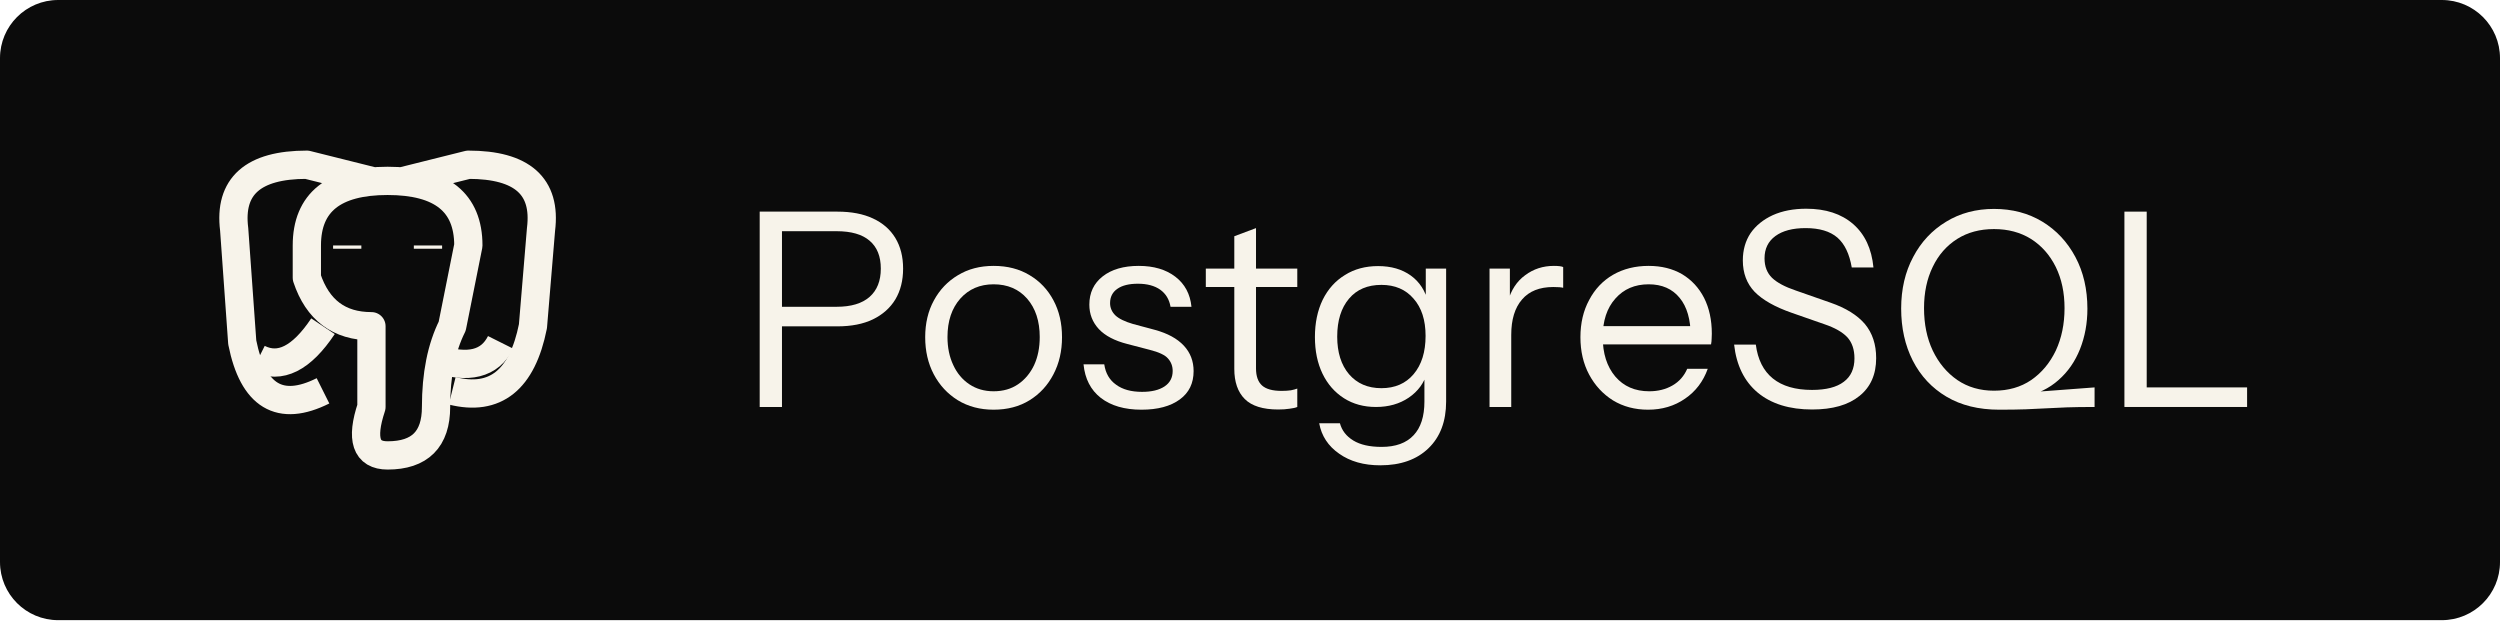
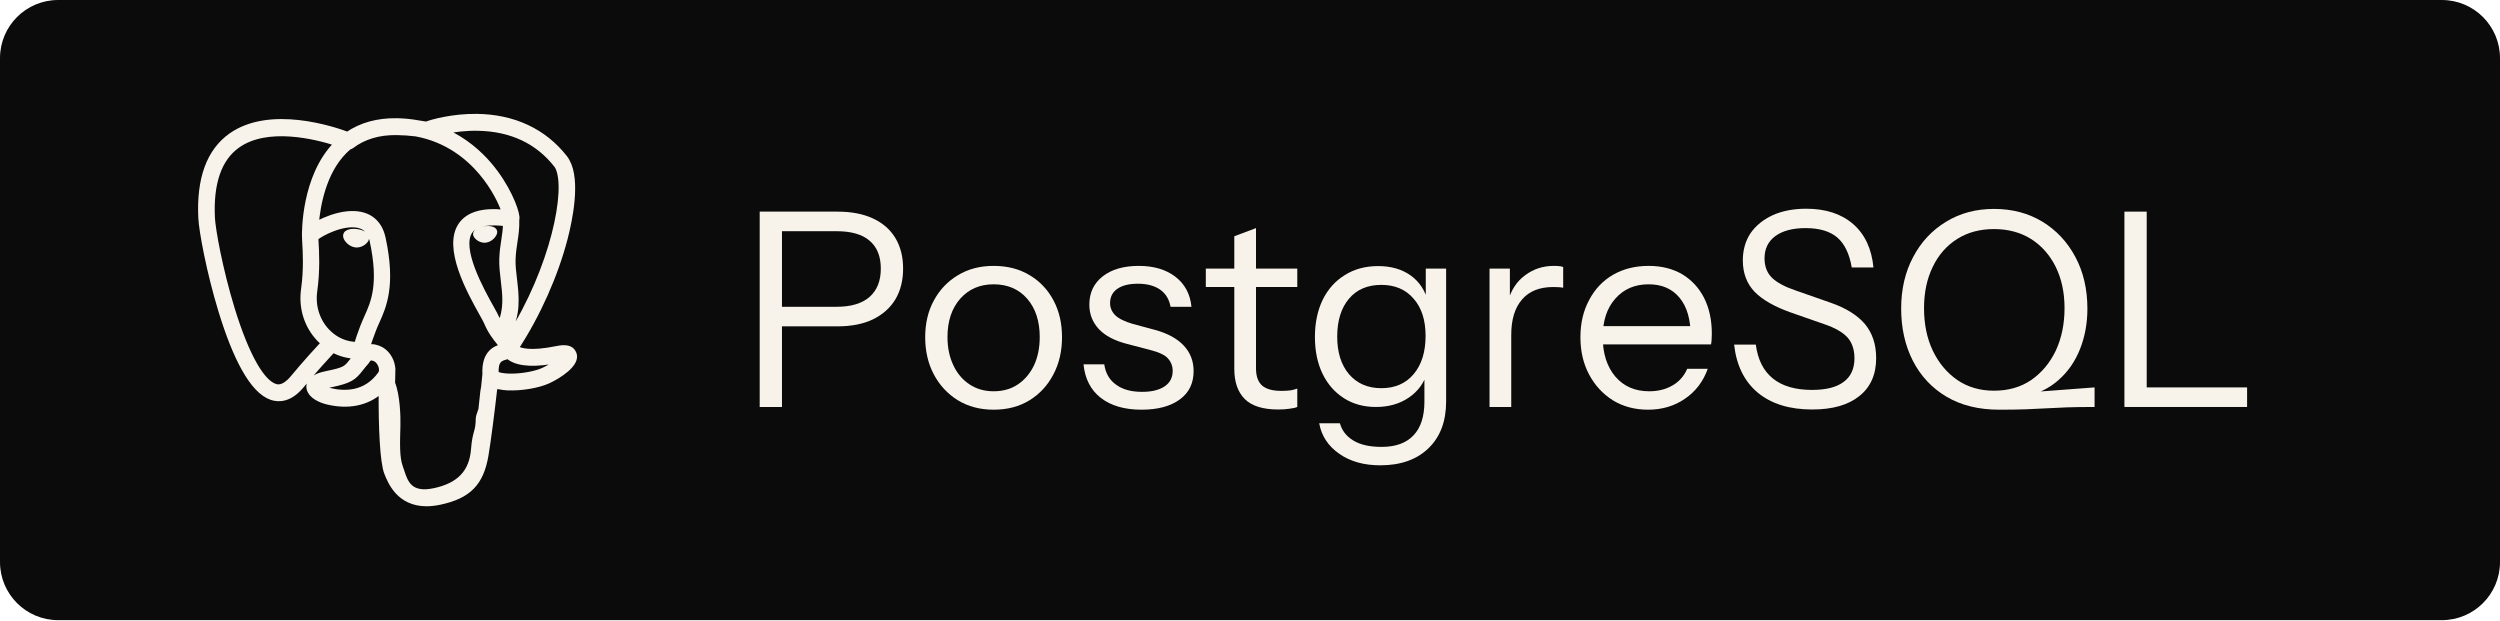
<svg xmlns="http://www.w3.org/2000/svg" width="129" height="32" viewBox="0 0 129 32">
  <rect width="129" height="32" rx="3" fill="#0B0B0B" />
  <g fill="#F7F3EA">
    <g transform="translate(10 6) scale(.833333)">
-       <path d="M8 17Q4 19 3 14L2.5 7Q2 3 7 3L11 4M16 17Q20 18 21 13L21.5 7Q22 3 17 3L13 4" fill="none" stroke="#F7F3EA" stroke-width="1.75" stroke-linecap="butt" stroke-linejoin="round" />
-       <path d="M7 8Q7 4 12 4Q17 4 17 8L16 13Q15 15 15 18Q15 21 12 21Q10 21 11 18L11 13Q8 13 7 10Z" fill="none" stroke="#F7F3EA" stroke-width="1.75" stroke-linecap="butt" stroke-linejoin="round" />
-       <path d="M8 13Q6 16 4 15M15 15Q18 16 19 14" fill="none" stroke="#F7F3EA" stroke-width="1.75" stroke-linecap="butt" stroke-linejoin="round" />
-       <path d="M9.5 8V8.2M14.5 8V8.2" fill="none" stroke="#F7F3EA" stroke-width="1.75" stroke-linecap="butt" stroke-linejoin="round" />
+       <path d="M23.559 14.723a.527.527 0 0 0-.056-.119c-.139-.263-.477-.342-1.007-.232-1.653.341-2.293.131-2.526-.019 1.342-2.048 2.445-4.522 3.041-6.83.271-1.051.798-3.524.122-4.732a1.564 1.564 0 0 0-.151-.235C21.693.909 19.801.025 17.51.001c-1.495-.016-2.771.346-3.116.479a9.449 9.449 0 0 0-.516-.082 8.044 8.044 0 0 0-1.311-.128c-1.182-.018-2.204.264-3.05.841-.857-.321-4.789-1.645-7.222.079C.936 2.153.309 3.873.43 6.304c.041.818.507 3.334 1.242 5.744.46 1.506.939 2.702 1.433 3.582.553.994 1.126 1.593 1.714 1.79.447.149 1.133.144 1.858-.728.801-.964 1.59-1.826 1.945-2.207.435.235.906.362 1.39.377a.057.057 0 0 0 0.0.004 11.031 11.031 0 0 0-.247.305c-.339.43-.409.52-1.5.744-.31.064-1.134.234-1.146.811-.003.122.033.231.092.327.227.423.922.61 1.015.633 1.335.334 2.504.092 3.371-.679-.017 2.231.077 4.417.345 5.087.221.553.762 1.905 2.469 1.904.251 0 .526-.029.83-.094 1.782-.382 2.556-1.17 2.855-2.906.15-.871.402-2.875.539-4.101.017-.07.036-.121.057-.136.001-.001.07-.047.427.031a.367.367 0 0 0 .044.007l.254.022.015.001c.847.038 1.911-.143 2.531-.431.644-.299 1.806-1.032 1.595-1.67zM2.371 11.877c-.744-2.436-1.178-4.885-1.212-5.572-.109-2.171.417-3.683 1.562-4.493 1.837-1.299 4.84-.541 6.108-.13-.003.003-.007.006-.01.009-2.024 2.044-1.976 5.536-1.971 5.75-0.0.082.007.199.016.359.035.587.1 1.68-.073 2.918-.161 1.15.194 2.276.973 3.089.081.084.165.163.252.237-.347.371-1.1 1.193-1.903 2.158-.568.682-.96.552-1.089.509-.392-.131-.813-.587-1.238-1.322-.48-.839-.964-2.032-1.415-3.513zm6.007 5.087c-.171-.043-.327-.113-.432-.177.089-.039.237-.09.483-.141 1.283-.264 1.482-.451 1.914-1.0.099-.126.212-.269.367-.443a.355.355 0 0 0 .074-.13c.171-.151.272-.11.437-.042.156.065.308.26.369.475.029.102.062.294-.045.444-.904 1.266-2.222 1.249-3.168 1.013zm2.094-3.988-.052.141c-.133.357-.257.688-.333 1.003-.667-.002-1.317-.287-1.81-.802-.628-.655-.913-1.566-.782-2.5.183-1.308.115-2.447.079-3.059-.005-.086-.009-.161-.012-.22.296-.262 1.666-.996 2.643-.772.446.102.718.406.831.928.585 2.704.077 3.831-.33 4.736-.084.187-.163.363-.231.545zm7.364 4.572c-.017.177-.036.376-.062.596l-.146.438a.355.355 0 0 0-.018.108c-.006.475-.054.649-.115.869-.063.229-.135.489-.179 1.058-.11 1.414-.878 2.227-2.417 2.557-1.516.325-1.784-.497-2.021-1.222a6.582 6.582 0 0 0-.077-.227c-.215-.586-.191-1.412-.157-2.555.017-.561-.025-1.901-.33-2.646.004-.293.011-.591.019-.892a.353.353 0 0 0-.015-.113 1.493 1.493 0 0 0-.044-.208c-.123-.428-.421-.787-.78-.935-.142-.059-.404-.167-.718-.087.067-.276.183-.588.309-.925l.053-.142c.059-.16.134-.326.213-.501.426-.948 1.011-2.245.377-5.177-.237-1.098-1.03-1.634-2.232-1.51-.721.075-1.38.365-1.709.532a5.672 5.672 0 0 0-.196.104c.092-1.106.439-3.174 1.736-4.482a4.031 4.031 0 0 1 .303-.276.353.353 0 0 0 .145-.064c.752-.571 1.694-.851 2.802-.833.409.007.802.034 1.174.081 1.939.354 3.244 1.447 4.036 2.383.814.962 1.255 1.931 1.431 2.454-1.323-.135-2.223.127-2.68.779-.993 1.419.543 4.173 1.281 5.496.135.243.252.452.289.541.24.583.551.971.779 1.255.07.087.137.171.189.245-.401.116-1.121.383-1.055 1.717-.012.156-.042.447-.083.815-.046.208-.07.46-.099.766zm.89-1.621c-.041-.832.269-.918.597-1.01a2.857 2.857 0 0 0 .135-.041 1.202 1.202 0 0 0 .134.103c.57.377 1.582.421 3.007.134-.202.177-.519.399-.953.601-.41.19-1.096.333-1.747.364-.72.034-1.086-.081-1.172-.151zm.57-9.271c-.006.351-.054.669-.105 1.002-.055.358-.112.727-.126 1.176-.014.437.04.891.093 1.33.107.887.216 1.8-.207 2.701a3.527 3.527 0 0 1-.188-.386c-.053-.128-.167-.333-.325-.616-.616-1.104-2.057-3.69-1.319-4.745.38-.543 1.341-.566 2.178-.463zm.228 7.014a12.376 12.376 0 0 0-.085-.107l-.035-.044c.726-1.2.584-2.386.458-3.438-.052-.432-.101-.84-.088-1.223.013-.406.067-.754.118-1.091.064-.415.129-.844.111-1.351.013-.053.019-.116.012-.19-.046-.485-.6-1.938-1.729-3.253-.608-.707-1.49-1.497-2.689-2.039.525-.107 1.233-.203 2.024-.186 2.051.046 3.675.814 4.824 2.282a.908.908 0 0 1 .067.1c.723 1.356-.276 6.275-2.987 10.54zm-8.817-6.116c-.025.179-.309.422-.621.422a.582.582 0 0 1-.081-.006c-.187-.026-.377-.144-.506-.316-.046-.06-.12-.178-.105-.284.005-.04.026-.099.092-.149.118-.089.352-.123.61-.087.316.044.643.194.611.419zm7.931-.411c.011.079-.049.201-.153.31-.068.072-.212.196-.408.223a.546.546 0 0 1-.075.005c-.293 0-.541-.234-.561-.372-.024-.176.264-.311.561-.352.297-.041.611.009.636.185z" fill="#F7F3EA" stroke="#F7F3EA" stroke-width="0.3" stroke-linejoin="round" />
    </g>
    <path d="M40.35 21.00 L39.20 21.00 L39.20 10.92 L43.21 10.92 Q44.29 10.92 45.04 11.27 Q45.80 11.62 46.20 12.28 Q46.60 12.94 46.60 13.86 L46.60 13.86 Q46.60 14.78 46.20 15.45 Q45.80 16.11 45.04 16.48 Q44.29 16.84 43.21 16.84 L43.21 16.84 L40.04 16.84 L40.04 15.83 L43.17 15.83 Q44.29 15.83 44.87 15.32 Q45.45 14.81 45.45 13.86 L45.45 13.86 Q45.45 12.91 44.87 12.42 Q44.30 11.93 43.17 11.93 L43.17 11.93 L40.35 11.93 L40.35 21.00" />
    <path d="M51.27 21.14 L51.27 21.14 Q50.22 21.14 49.42 20.65 Q48.63 20.16 48.18 19.31 Q47.74 18.47 47.74 17.40 L47.74 17.40 Q47.74 16.32 48.19 15.50 Q48.64 14.67 49.43 14.20 Q50.22 13.72 51.27 13.72 L51.27 13.72 Q52.34 13.72 53.13 14.20 Q53.92 14.67 54.36 15.50 Q54.80 16.32 54.80 17.40 L54.80 17.40 Q54.80 18.47 54.36 19.31 Q53.92 20.16 53.13 20.65 Q52.34 21.14 51.27 21.14 M51.27 20.19 L51.27 20.19 Q52.00 20.19 52.53 19.83 Q53.06 19.47 53.36 18.84 Q53.65 18.21 53.65 17.39 L53.65 17.39 Q53.65 16.16 53.00 15.41 Q52.35 14.67 51.27 14.67 L51.27 14.67 Q50.21 14.67 49.55 15.41 Q48.89 16.16 48.89 17.39 L48.89 17.39 Q48.89 18.21 49.19 18.84 Q49.48 19.47 50.02 19.83 Q50.56 20.19 51.27 20.19" />
    <path d="M58.90 21.14 L58.90 21.14 Q57.59 21.14 56.80 20.53 Q56.02 19.92 55.91 18.80 L55.91 18.80 L56.98 18.80 Q57.08 19.49 57.59 19.85 Q58.09 20.22 58.93 20.22 L58.93 20.22 Q59.67 20.22 60.09 19.94 Q60.51 19.66 60.51 19.14 L60.51 19.14 Q60.51 18.77 60.27 18.50 Q60.04 18.23 59.32 18.05 L59.32 18.05 L58.17 17.75 Q57.19 17.50 56.70 16.98 Q56.21 16.45 56.21 15.72 L56.21 15.72 Q56.21 14.80 56.90 14.26 Q57.59 13.72 58.76 13.72 L58.76 13.72 Q59.92 13.72 60.65 14.28 Q61.38 14.84 61.48 15.83 L61.48 15.83 L60.40 15.83 Q60.30 15.26 59.87 14.95 Q59.43 14.64 58.72 14.64 L58.72 14.64 Q58.03 14.64 57.66 14.90 Q57.28 15.16 57.28 15.64 L57.28 15.64 Q57.28 16.00 57.55 16.27 Q57.82 16.53 58.47 16.72 L58.47 16.72 L59.59 17.02 Q60.58 17.29 61.09 17.84 Q61.59 18.38 61.59 19.15 L61.59 19.15 Q61.59 20.09 60.88 20.61 Q60.16 21.14 58.90 21.14" />
    <path d="M65.96 21.13 L65.96 21.13 Q64.77 21.13 64.23 20.59 Q63.69 20.05 63.69 19.03 L63.69 19.03 L63.69 12.19 L64.81 11.77 L64.81 19.01 Q64.81 19.61 65.12 19.89 Q65.43 20.17 66.13 20.17 L66.13 20.17 Q66.41 20.17 66.61 20.14 Q66.81 20.10 66.94 20.05 L66.94 20.05 L66.94 21.00 Q66.80 21.06 66.54 21.09 Q66.28 21.13 65.96 21.13 M66.94 14.81 L62.22 14.81 L62.22 13.86 L66.94 13.86 L66.94 14.81" />
    <path d="M71.22 24.01 L71.22 24.01 Q69.95 24.01 69.10 23.41 Q68.25 22.82 68.07 21.84 L68.07 21.84 L69.14 21.84 Q69.29 22.40 69.83 22.73 Q70.37 23.06 71.29 23.06 L71.29 23.06 Q72.38 23.06 72.94 22.46 Q73.50 21.87 73.50 20.72 L73.50 20.72 L73.50 19.19 L73.64 19.22 Q73.41 20.03 72.69 20.52 Q71.98 21.00 71.00 21.00 L71.00 21.00 Q70.06 21.00 69.35 20.55 Q68.63 20.09 68.24 19.28 Q67.85 18.47 67.85 17.39 L67.85 17.39 Q67.85 16.30 68.25 15.47 Q68.66 14.64 69.40 14.19 Q70.13 13.73 71.11 13.73 L71.11 13.73 Q72.12 13.73 72.80 14.22 Q73.48 14.71 73.70 15.62 L73.70 15.62 L73.57 15.64 L73.57 13.86 L74.62 13.86 L74.62 20.72 Q74.62 22.25 73.71 23.13 Q72.80 24.01 71.22 24.01 M71.28 20.03 L71.28 20.03 Q72.33 20.03 72.94 19.31 Q73.56 18.58 73.56 17.33 L73.56 17.33 Q73.56 16.11 72.94 15.41 Q72.33 14.70 71.28 14.70 L71.28 14.70 Q70.21 14.70 69.61 15.41 Q69.00 16.13 69.00 17.37 L69.00 17.37 Q69.00 18.59 69.61 19.31 Q70.23 20.03 71.28 20.03" />
    <path d="M77.98 21.00 L76.86 21.00 L76.86 13.86 L77.91 13.86 L77.91 15.68 L77.98 15.68 L77.98 21.00 M77.98 17.28 L77.98 17.28 L77.80 15.58 Q78.05 14.67 78.70 14.20 Q79.34 13.72 80.18 13.72 L80.18 13.72 Q80.53 13.72 80.66 13.78 L80.66 13.78 L80.66 14.85 Q80.59 14.83 80.46 14.82 Q80.34 14.81 80.15 14.81 L80.15 14.81 Q79.09 14.81 78.54 15.45 Q77.98 16.09 77.98 17.28" />
    <path d="M85.04 21.14 L85.04 21.14 Q84.02 21.14 83.23 20.66 Q82.45 20.17 82.00 19.33 Q81.55 18.49 81.55 17.40 L81.55 17.40 Q81.55 16.31 82.00 15.48 Q82.44 14.64 83.23 14.18 Q84.03 13.72 85.07 13.72 L85.07 13.72 Q86.06 13.72 86.80 14.15 Q87.53 14.59 87.93 15.37 Q88.33 16.16 88.33 17.22 L88.33 17.22 Q88.33 17.36 88.32 17.49 Q88.32 17.61 88.29 17.77 L88.29 17.77 L82.39 17.77 L82.39 16.83 L87.60 16.83 L87.24 17.35 Q87.24 16.06 86.67 15.37 Q86.10 14.67 85.07 14.67 L85.07 14.67 Q84.00 14.67 83.35 15.41 Q82.70 16.14 82.70 17.39 L82.70 17.39 Q82.70 18.66 83.35 19.43 Q84.00 20.19 85.10 20.19 L85.10 20.19 Q85.78 20.19 86.30 19.89 Q86.82 19.59 87.06 19.03 L87.06 19.03 L88.12 19.03 Q87.77 20.01 86.95 20.57 Q86.13 21.14 85.04 21.14" />
    <path d="M93.51 21.13 L93.51 21.13 Q91.75 21.13 90.70 20.26 Q89.66 19.39 89.48 17.78 L89.48 17.78 L90.60 17.78 Q90.75 18.94 91.48 19.53 Q92.21 20.12 93.50 20.12 L93.50 20.12 Q94.59 20.12 95.14 19.70 Q95.69 19.29 95.69 18.49 L95.69 18.49 Q95.69 17.81 95.32 17.40 Q94.94 17.00 94.14 16.73 L94.14 16.73 L92.45 16.14 Q91.16 15.69 90.54 15.06 Q89.93 14.42 89.93 13.44 L89.93 13.44 Q89.93 12.63 90.33 12.03 Q90.74 11.44 91.48 11.10 Q92.22 10.77 93.20 10.77 L93.20 10.77 Q94.71 10.77 95.62 11.56 Q96.53 12.35 96.67 13.80 L96.67 13.80 L95.55 13.80 Q95.37 12.75 94.81 12.26 Q94.24 11.77 93.17 11.77 L93.17 11.77 Q92.17 11.77 91.61 12.18 Q91.05 12.59 91.05 13.33 L91.05 13.33 Q91.05 13.96 91.44 14.34 Q91.83 14.71 92.66 14.99 L92.66 14.99 L94.46 15.62 Q95.64 16.03 96.23 16.72 Q96.81 17.42 96.81 18.48 L96.81 18.48 Q96.81 19.74 95.95 20.43 Q95.09 21.13 93.51 21.13" />
    <path d="M104.42 20.48 L103.16 21.14 Q101.57 21.14 100.44 20.47 Q99.31 19.80 98.70 18.61 Q98.10 17.43 98.10 15.92 L98.10 15.92 Q98.10 14.42 98.72 13.26 Q99.33 12.10 100.42 11.44 Q101.50 10.78 102.89 10.78 L102.89 10.78 Q104.30 10.78 105.39 11.44 Q106.47 12.10 107.09 13.26 Q107.71 14.42 107.71 15.93 L107.71 15.93 Q107.71 17.05 107.33 18.01 Q106.95 18.97 106.22 19.61 Q105.49 20.26 104.42 20.48 L104.42 20.48 M102.89 20.16 L102.89 20.16 Q104.00 20.16 104.81 19.61 Q105.62 19.05 106.08 18.09 Q106.53 17.12 106.53 15.90 L106.53 15.90 Q106.53 14.70 106.08 13.78 Q105.62 12.85 104.80 12.33 Q103.98 11.82 102.89 11.82 L102.89 11.82 Q101.80 11.82 100.99 12.33 Q100.17 12.85 99.73 13.77 Q99.28 14.69 99.28 15.90 L99.28 15.90 Q99.28 17.14 99.73 18.09 Q100.19 19.05 101.00 19.61 Q101.81 20.16 102.89 20.16 M103.16 21.14 L103.16 21.14 L102.90 20.38 L108.08 19.99 L108.08 21.00 Q107.23 21.00 106.65 21.02 Q106.07 21.04 105.58 21.07 Q105.09 21.10 104.53 21.12 Q103.97 21.14 103.16 21.14" />
    <path d="M110.77 21.00 L109.62 21.00 L109.62 10.92 L110.77 10.92 L110.77 21.00 M115.95 21.00 L110.21 21.00 L110.21 19.99 L115.95 19.99 L115.95 21.00" />
  </g>
</svg>
